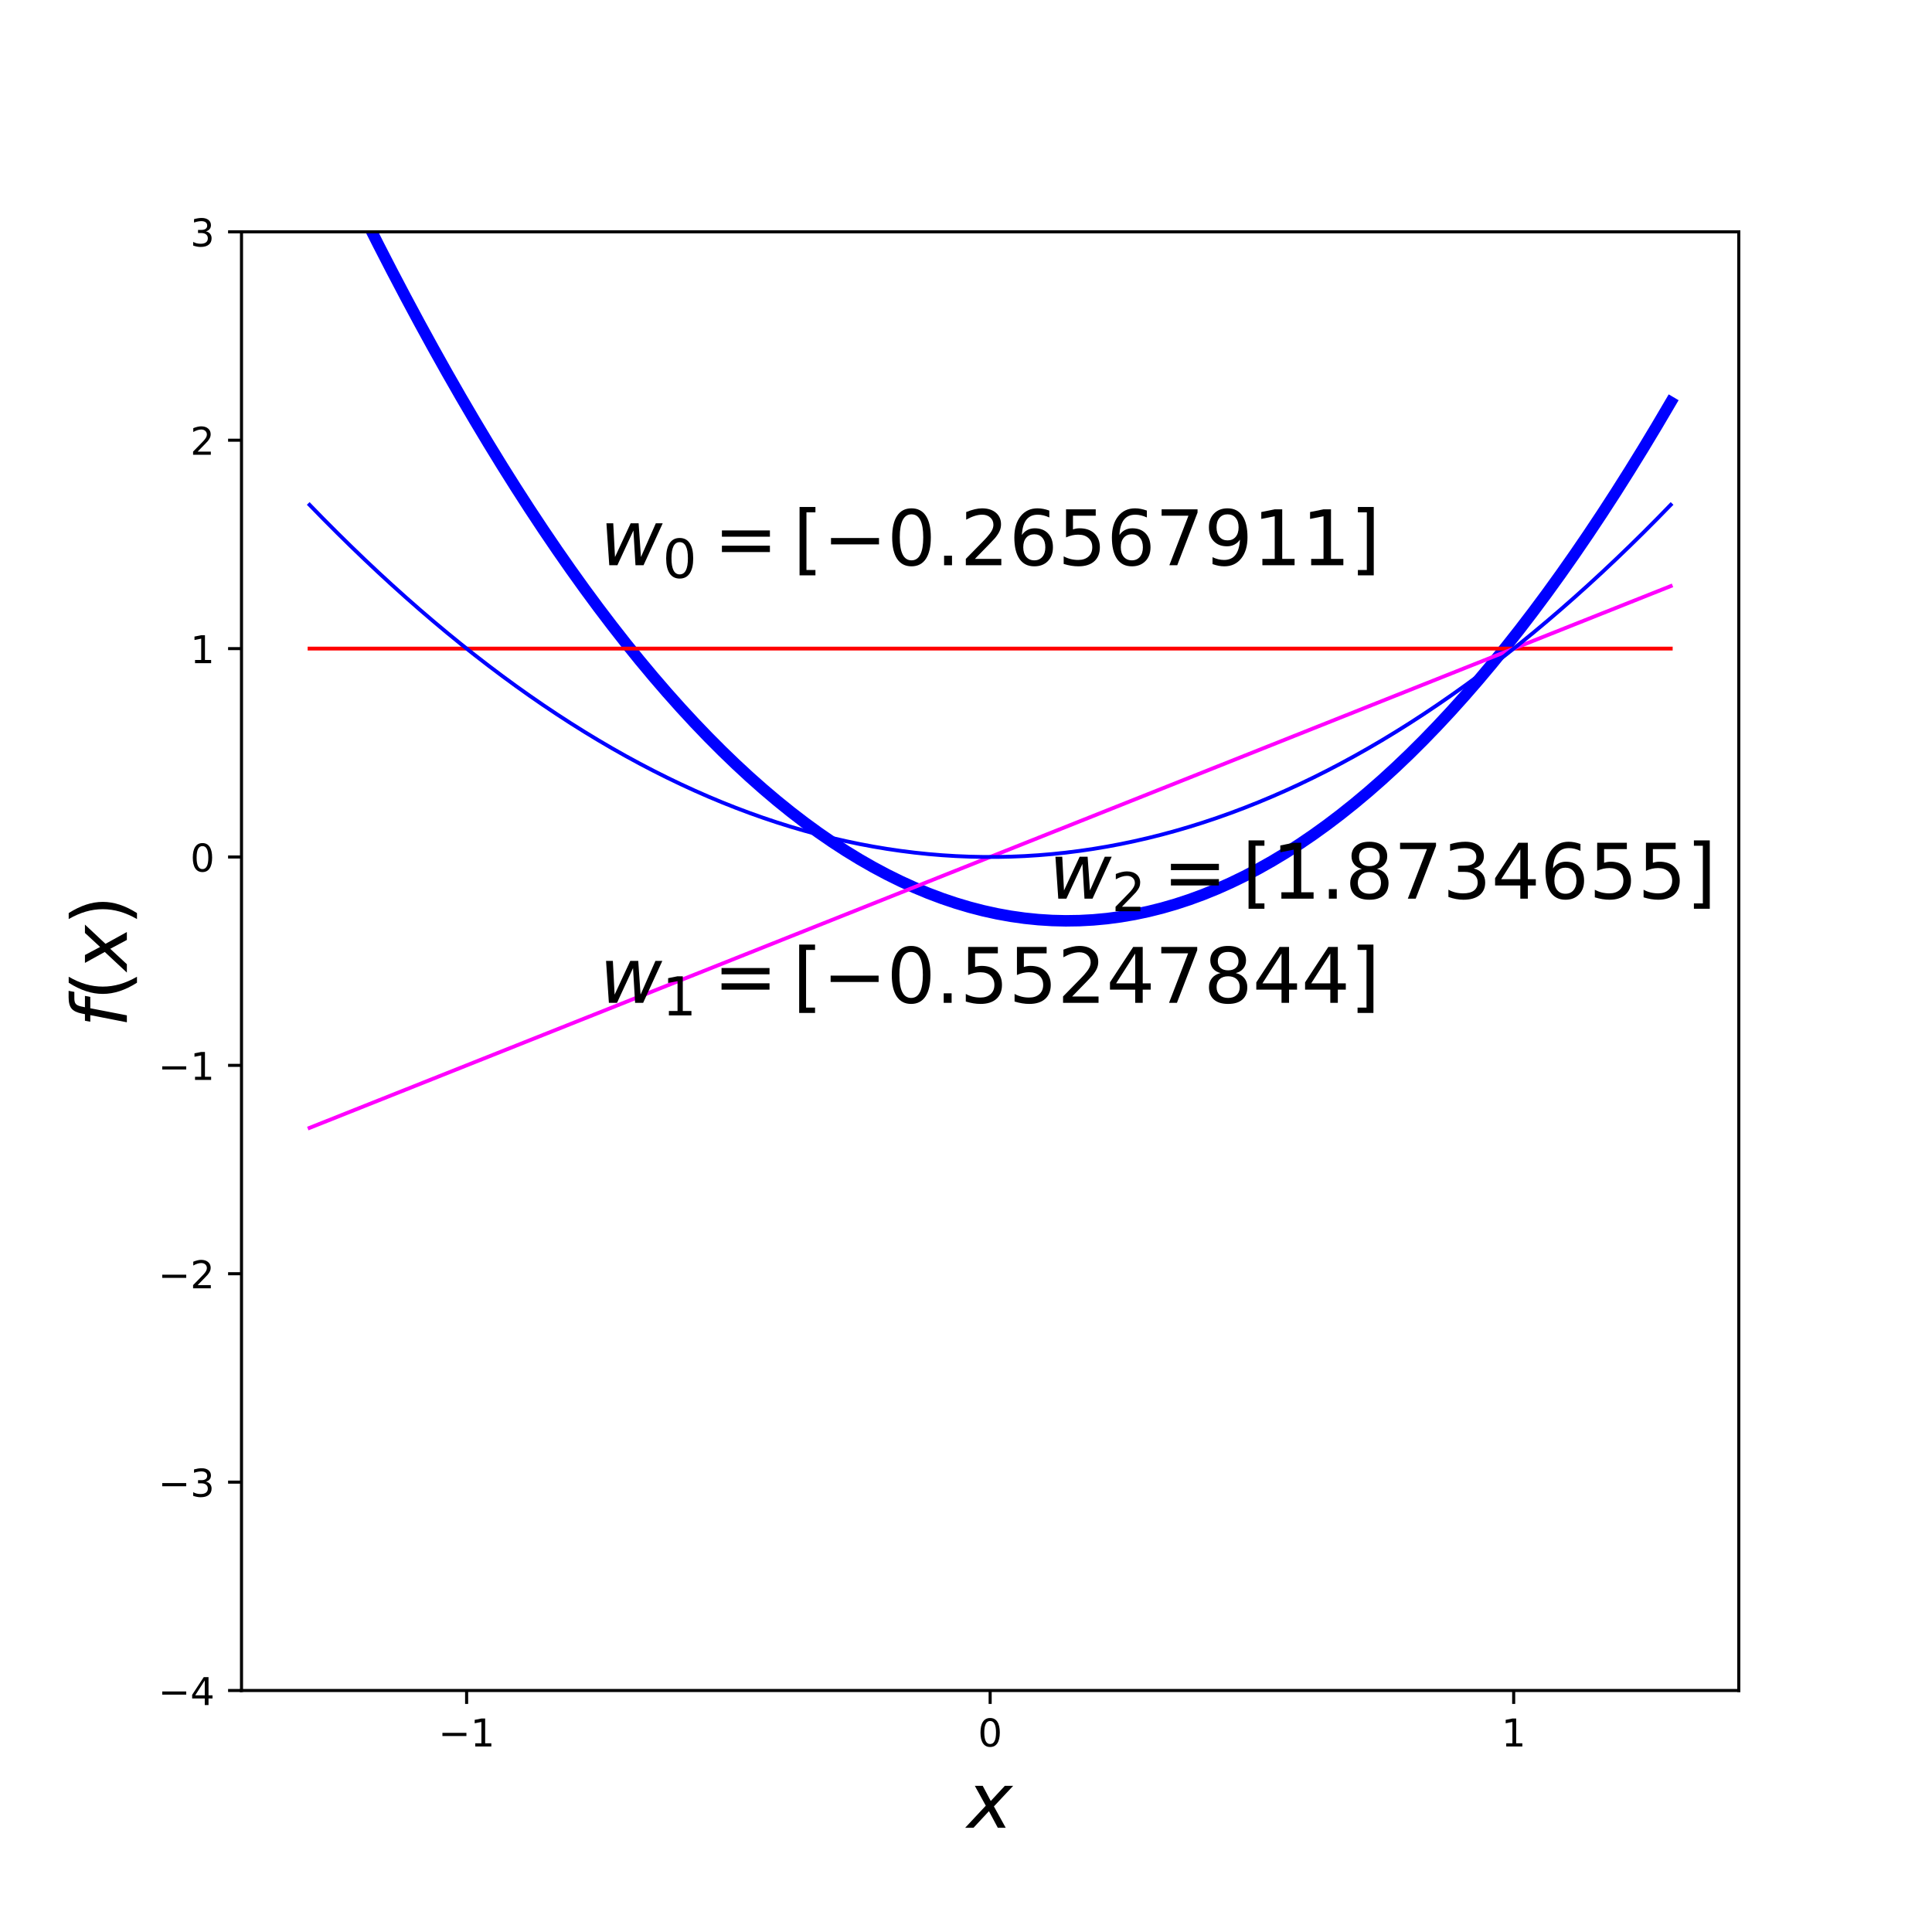
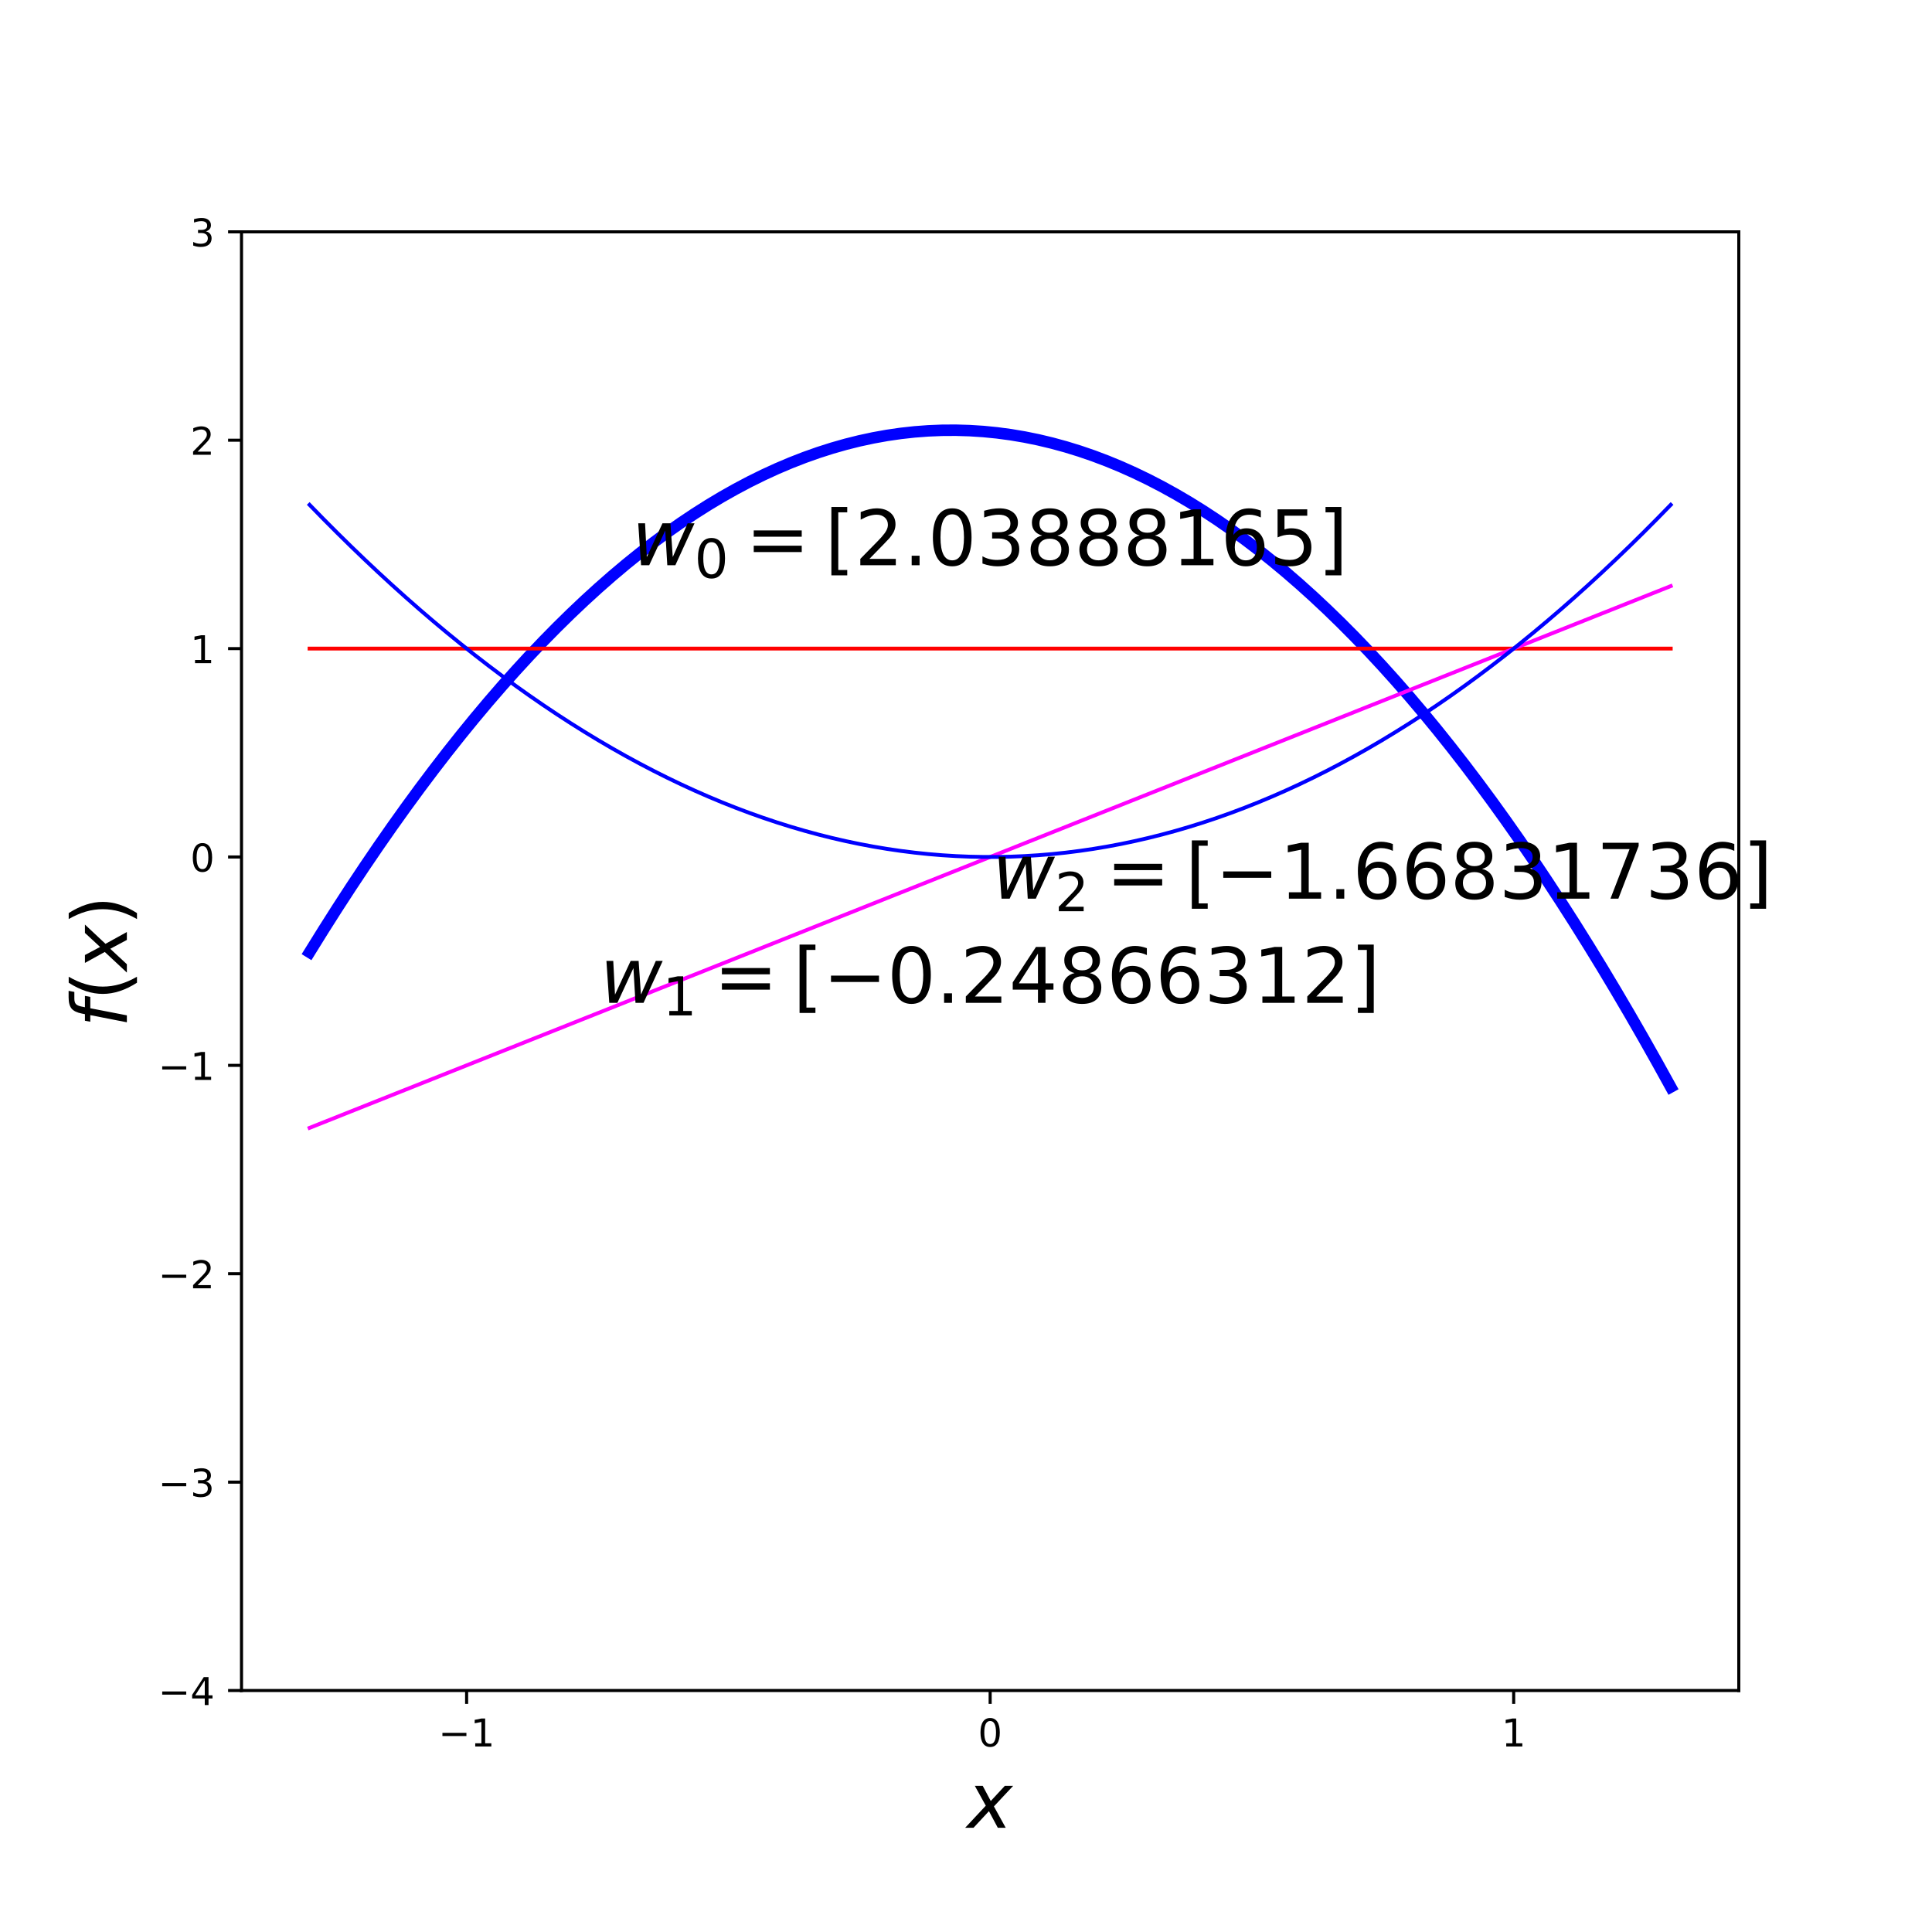
<svg xmlns="http://www.w3.org/2000/svg" xmlns:xlink="http://www.w3.org/1999/xlink" height="504pt" version="1.1" viewBox="0 0 504 504" width="504pt">
  <defs>
    <style type="text/css">
*{stroke-linecap:butt;stroke-linejoin:round;}
  </style>
  </defs>
  <g id="figure_1">
    <g id="patch_1">
      <path d="M 0 504  L 504 504  L 504 0  L 0 0  z " style="fill:none;" />
    </g>
    <g id="axes_1">
      <g id="patch_2">
        <path d="M 63 441  L 453.6 441  L 453.6 60.48  L 63 60.48  z " style="fill:none;" />
      </g>
      <g id="matplotlib.axis_1">
        <g id="xtick_1">
          <g id="line2d_1">
            <defs>
-               <path d="M 0 0  L 0 3.5  " id="mb45767aff7" style="stroke:#000000;stroke-width:0.8;" />
-             </defs>
-             <g>
-               <use style="stroke:#000000;stroke-width:0.8;" x="121.727" xlink:href="#mb45767aff7" y="441" />
+               <path d="M 0 0  L 0 3.5  " id="m9ca0b32a2a" style="stroke:#000000;stroke-width:0.8;" />
+             </defs>
+             <g>
+               <use style="stroke:#000000;stroke-width:0.8;" x="121.727" xlink:href="#m9ca0b32a2a" y="441" />
            </g>
          </g>
          <g id="text_1">
            <defs>
              <path d="M 10.594 35.5  L 73.188 35.5  L 73.188 27.203  L 10.594 27.203  z " id="DejaVuSans-2212" />
              <path d="M 12.406 8.297  L 28.516 8.297  L 28.516 63.922  L 10.984 60.406  L 10.984 69.391  L 28.422 72.906  L 38.281 72.906  L 38.281 8.297  L 54.391 8.297  L 54.391 0  L 12.406 0  z " id="DejaVuSans-31" />
            </defs>
            <g transform="translate(114.3555 455.5984)scale(0.1 -0.1)">
              <use xlink:href="#DejaVuSans-2212" />
              <use x="83.789" xlink:href="#DejaVuSans-31" />
            </g>
          </g>
        </g>
        <g id="xtick_2">
          <g id="line2d_2">
            <g>
-               <use style="stroke:#000000;stroke-width:0.8;" x="258.3" xlink:href="#mb45767aff7" y="441" />
+               <use style="stroke:#000000;stroke-width:0.8;" x="258.3" xlink:href="#m9ca0b32a2a" y="441" />
            </g>
          </g>
          <g id="text_2">
            <defs>
              <path d="M 31.781 66.406  Q 24.172 66.406 20.328 58.906  Q 16.5 51.422 16.5 36.375  Q 16.5 21.391 20.328 13.891  Q 24.172 6.391 31.781 6.391  Q 39.453 6.391 43.281 13.891  Q 47.125 21.391 47.125 36.375  Q 47.125 51.422 43.281 58.906  Q 39.453 66.406 31.781 66.406  z M 31.781 74.219  Q 44.047 74.219 50.516 64.516  Q 56.984 54.828 56.984 36.375  Q 56.984 17.969 50.516 8.266  Q 44.047 -1.422 31.781 -1.422  Q 19.531 -1.422 13.062 8.266  Q 6.594 17.969 6.594 36.375  Q 6.594 54.828 13.062 64.516  Q 19.531 74.219 31.781 74.219  z " id="DejaVuSans-30" />
            </defs>
            <g transform="translate(255.1188 455.5984)scale(0.1 -0.1)">
              <use xlink:href="#DejaVuSans-30" />
            </g>
          </g>
        </g>
        <g id="xtick_3">
          <g id="line2d_3">
            <g>
-               <use style="stroke:#000000;stroke-width:0.8;" x="394.873" xlink:href="#mb45767aff7" y="441" />
+               <use style="stroke:#000000;stroke-width:0.8;" x="394.873" xlink:href="#m9ca0b32a2a" y="441" />
            </g>
          </g>
          <g id="text_3">
            <g transform="translate(391.6922 455.5984)scale(0.1 -0.1)">
              <use xlink:href="#DejaVuSans-31" />
            </g>
          </g>
        </g>
        <g id="text_4">
          <defs>
            <path d="M 60.016 54.688  L 34.906 27.875  L 50.297 0  L 39.984 0  L 28.422 21.688  L 8.297 0  L -2.594 0  L 24.312 28.812  L 10.016 54.688  L 20.312 54.688  L 30.812 34.906  L 49.125 54.688  z " id="DejaVuSans-Oblique-78" />
          </defs>
          <g transform="translate(252.3 476.875)scale(0.2 -0.2)">
            <use transform="translate(0 0.3125)" xlink:href="#DejaVuSans-Oblique-78" />
          </g>
        </g>
      </g>
      <g id="matplotlib.axis_2">
        <g id="ytick_1">
          <g id="line2d_4">
            <defs>
-               <path d="M 0 0  L -3.5 0  " id="m79be31482d" style="stroke:#000000;stroke-width:0.8;" />
-             </defs>
-             <g>
-               <use style="stroke:#000000;stroke-width:0.8;" x="63" xlink:href="#m79be31482d" y="441" />
+               <path d="M 0 0  L -3.5 0  " id="mf79752de7e" style="stroke:#000000;stroke-width:0.8;" />
+             </defs>
+             <g>
+               <use style="stroke:#000000;stroke-width:0.8;" x="63" xlink:href="#mf79752de7e" y="441" />
            </g>
          </g>
          <g id="text_5">
            <defs>
              <path d="M 37.797 64.312  L 12.891 25.391  L 37.797 25.391  z M 35.203 72.906  L 47.609 72.906  L 47.609 25.391  L 58.016 25.391  L 58.016 17.188  L 47.609 17.188  L 47.609 0  L 37.797 0  L 37.797 17.188  L 4.891 17.188  L 4.891 26.703  z " id="DejaVuSans-34" />
            </defs>
            <g transform="translate(41.25781 444.7992)scale(0.1 -0.1)">
              <use xlink:href="#DejaVuSans-2212" />
              <use x="83.789" xlink:href="#DejaVuSans-34" />
            </g>
          </g>
        </g>
        <g id="ytick_2">
          <g id="line2d_5">
            <g>
-               <use style="stroke:#000000;stroke-width:0.8;" x="63" xlink:href="#m79be31482d" y="386.64" />
+               <use style="stroke:#000000;stroke-width:0.8;" x="63" xlink:href="#mf79752de7e" y="386.64" />
            </g>
          </g>
          <g id="text_6">
            <defs>
              <path d="M 40.578 39.312  Q 47.656 37.797 51.625 33  Q 55.609 28.219 55.609 21.188  Q 55.609 10.406 48.188 4.484  Q 40.766 -1.422 27.094 -1.422  Q 22.516 -1.422 17.656 -0.516  Q 12.797 0.391 7.625 2.203  L 7.625 11.719  Q 11.719 9.328 16.594 8.109  Q 21.484 6.891 26.812 6.891  Q 36.078 6.891 40.938 10.547  Q 45.797 14.203 45.797 21.188  Q 45.797 27.641 41.281 31.266  Q 36.766 34.906 28.719 34.906  L 20.219 34.906  L 20.219 43.016  L 29.109 43.016  Q 36.375 43.016 40.234 45.922  Q 44.094 48.828 44.094 54.297  Q 44.094 59.906 40.109 62.906  Q 36.141 65.922 28.719 65.922  Q 24.656 65.922 20.016 65.031  Q 15.375 64.156 9.812 62.312  L 9.812 71.094  Q 15.438 72.656 20.344 73.438  Q 25.25 74.219 29.594 74.219  Q 40.828 74.219 47.359 69.109  Q 53.906 64.016 53.906 55.328  Q 53.906 49.266 50.438 45.094  Q 46.969 40.922 40.578 39.312  z " id="DejaVuSans-33" />
            </defs>
            <g transform="translate(41.25781 390.4392)scale(0.1 -0.1)">
              <use xlink:href="#DejaVuSans-2212" />
              <use x="83.789" xlink:href="#DejaVuSans-33" />
            </g>
          </g>
        </g>
        <g id="ytick_3">
          <g id="line2d_6">
            <g>
-               <use style="stroke:#000000;stroke-width:0.8;" x="63" xlink:href="#m79be31482d" y="332.28" />
+               <use style="stroke:#000000;stroke-width:0.8;" x="63" xlink:href="#mf79752de7e" y="332.28" />
            </g>
          </g>
          <g id="text_7">
            <defs>
              <path d="M 19.188 8.297  L 53.609 8.297  L 53.609 0  L 7.328 0  L 7.328 8.297  Q 12.938 14.109 22.625 23.891  Q 32.328 33.688 34.812 36.531  Q 39.547 41.844 41.422 45.531  Q 43.312 49.219 43.312 52.781  Q 43.312 58.594 39.234 62.25  Q 35.156 65.922 28.609 65.922  Q 23.969 65.922 18.812 64.312  Q 13.672 62.703 7.812 59.422  L 7.812 69.391  Q 13.766 71.781 18.938 73  Q 24.125 74.219 28.422 74.219  Q 39.75 74.219 46.484 68.547  Q 53.219 62.891 53.219 53.422  Q 53.219 48.922 51.531 44.891  Q 49.859 40.875 45.406 35.406  Q 44.188 33.984 37.641 27.219  Q 31.109 20.453 19.188 8.297  z " id="DejaVuSans-32" />
            </defs>
            <g transform="translate(41.25781 336.0792)scale(0.1 -0.1)">
              <use xlink:href="#DejaVuSans-2212" />
              <use x="83.789" xlink:href="#DejaVuSans-32" />
            </g>
          </g>
        </g>
        <g id="ytick_4">
          <g id="line2d_7">
            <g>
-               <use style="stroke:#000000;stroke-width:0.8;" x="63" xlink:href="#m79be31482d" y="277.92" />
+               <use style="stroke:#000000;stroke-width:0.8;" x="63" xlink:href="#mf79752de7e" y="277.92" />
            </g>
          </g>
          <g id="text_8">
            <g transform="translate(41.25781 281.7192)scale(0.1 -0.1)">
              <use xlink:href="#DejaVuSans-2212" />
              <use x="83.789" xlink:href="#DejaVuSans-31" />
            </g>
          </g>
        </g>
        <g id="ytick_5">
          <g id="line2d_8">
            <g>
-               <use style="stroke:#000000;stroke-width:0.8;" x="63" xlink:href="#m79be31482d" y="223.56" />
+               <use style="stroke:#000000;stroke-width:0.8;" x="63" xlink:href="#mf79752de7e" y="223.56" />
            </g>
          </g>
          <g id="text_9">
            <g transform="translate(49.6375 227.3592)scale(0.1 -0.1)">
              <use xlink:href="#DejaVuSans-30" />
            </g>
          </g>
        </g>
        <g id="ytick_6">
          <g id="line2d_9">
            <g>
-               <use style="stroke:#000000;stroke-width:0.8;" x="63" xlink:href="#m79be31482d" y="169.2" />
+               <use style="stroke:#000000;stroke-width:0.8;" x="63" xlink:href="#mf79752de7e" y="169.2" />
            </g>
          </g>
          <g id="text_10">
            <g transform="translate(49.6375 172.9992)scale(0.1 -0.1)">
              <use xlink:href="#DejaVuSans-31" />
            </g>
          </g>
        </g>
        <g id="ytick_7">
          <g id="line2d_10">
            <g>
-               <use style="stroke:#000000;stroke-width:0.8;" x="63" xlink:href="#m79be31482d" y="114.84" />
+               <use style="stroke:#000000;stroke-width:0.8;" x="63" xlink:href="#mf79752de7e" y="114.84" />
            </g>
          </g>
          <g id="text_11">
            <g transform="translate(49.6375 118.6392)scale(0.1 -0.1)">
              <use xlink:href="#DejaVuSans-32" />
            </g>
          </g>
        </g>
        <g id="ytick_8">
          <g id="line2d_11">
            <g>
-               <use style="stroke:#000000;stroke-width:0.8;" x="63" xlink:href="#m79be31482d" y="60.48" />
+               <use style="stroke:#000000;stroke-width:0.8;" x="63" xlink:href="#mf79752de7e" y="60.48" />
            </g>
          </g>
          <g id="text_12">
            <g transform="translate(49.6375 64.27922)scale(0.1 -0.1)">
              <use xlink:href="#DejaVuSans-33" />
            </g>
          </g>
        </g>
        <g id="text_13">
          <defs>
            <path d="M 47.797 75.984  L 46.391 68.5  L 37.797 68.5  Q 32.906 68.5 30.688 66.578  Q 28.469 64.656 27.391 59.516  L 26.422 54.688  L 41.219 54.688  L 39.891 47.703  L 25.094 47.703  L 15.828 0  L 6.781 0  L 16.109 47.703  L 7.516 47.703  L 8.797 54.688  L 17.391 54.688  L 18.109 58.5  Q 19.969 68.172 24.625 72.078  Q 29.297 75.984 39.312 75.984  z " id="DejaVuSans-Oblique-66" />
            <path d="M 31 75.875  Q 24.469 64.656 21.281 53.656  Q 18.109 42.672 18.109 31.391  Q 18.109 20.125 21.312 9.062  Q 24.516 -2 31 -13.188  L 23.188 -13.188  Q 15.875 -1.703 12.234 9.375  Q 8.594 20.453 8.594 31.391  Q 8.594 42.281 12.203 53.312  Q 15.828 64.359 23.188 75.875  z " id="DejaVuSans-28" />
            <path d="M 8.016 75.875  L 15.828 75.875  Q 23.141 64.359 26.781 53.312  Q 30.422 42.281 30.422 31.391  Q 30.422 20.453 26.781 9.375  Q 23.141 -1.703 15.828 -13.188  L 8.016 -13.188  Q 14.5 -2 17.703 9.062  Q 20.906 20.125 20.906 31.391  Q 20.906 42.672 17.703 53.656  Q 14.5 64.656 8.016 75.875  z " id="DejaVuSans-29" />
          </defs>
          <g transform="translate(33.09844 268.04)rotate(-90)scale(0.2 -0.2)">
            <use transform="translate(0 0.015625)" xlink:href="#DejaVuSans-Oblique-66" />
            <use transform="translate(35.20508 0.015625)" xlink:href="#DejaVuSans-28" />
            <use transform="translate(74.21875 0.015625)" xlink:href="#DejaVuSans-Oblique-78" />
            <use transform="translate(133.3984 0.015625)" xlink:href="#DejaVuSans-29" />
          </g>
        </g>
      </g>
      <g id="line2d_12">
-         <path clip-path="url(#p091475abfa)" d="M 80.755 26.847  L 84.341 34.52  L 87.928 42.052  L 91.515 49.444  L 95.102 56.695  L 98.688 63.805  L 102.275 70.775  L 105.862 77.605  L 109.449 84.294  L 113.036 90.843  L 116.622 97.251  L 120.209 103.519  L 123.796 109.646  L 127.383 115.632  L 130.969 121.479  L 134.556 127.184  L 138.143 132.75  L 141.73 138.174  L 145.317 143.459  L 148.903 148.602  L 152.49 153.606  L 156.077 158.469  L 159.664 163.191  L 163.25 167.773  L 166.837 172.214  L 170.424 176.515  L 174.011 180.675  L 177.598 184.695  L 181.184 188.575  L 184.771 192.314  L 188.358 195.912  L 191.945 199.37  L 195.531 202.688  L 199.118 205.865  L 202.705 208.901  L 206.292 211.797  L 209.879 214.553  L 213.465 217.168  L 217.052 219.642  L 220.639 221.976  L 224.226 224.17  L 227.812 226.223  L 231.399 228.136  L 234.986 229.908  L 238.573 231.539  L 242.16 233.031  L 245.746 234.381  L 249.333 235.591  L 252.92 236.661  L 256.507 237.59  L 260.093 238.379  L 263.68 239.027  L 267.267 239.535  L 270.854 239.902  L 274.44 240.129  L 278.027 240.216  L 281.614 240.161  L 285.201 239.967  L 288.788 239.632  L 292.374 239.156  L 295.961 238.54  L 299.548 237.783  L 303.135 236.886  L 306.721 235.849  L 310.308 234.67  L 313.895 233.352  L 317.482 231.893  L 321.069 230.293  L 324.655 228.553  L 328.242 226.673  L 331.829 224.652  L 335.416 222.49  L 339.002 220.189  L 342.589 217.746  L 346.176 215.163  L 349.763 212.44  L 353.35 209.576  L 356.936 206.572  L 360.523 203.427  L 364.11 200.141  L 367.697 196.716  L 371.283 193.149  L 374.87 189.442  L 378.457 185.595  L 382.044 181.607  L 385.631 177.479  L 389.217 173.21  L 392.804 168.801  L 396.391 164.251  L 399.978 159.561  L 403.564 154.731  L 407.151 149.759  L 410.738 144.648  L 414.325 139.396  L 417.912 134.003  L 421.498 128.47  L 425.085 122.796  L 428.672 116.982  L 432.259 111.028  L 435.845 104.933  " style="fill:none;stroke:#0000ff;stroke-linecap:square;stroke-width:3;" />
+         <path clip-path="url(#p54ebf126b9)" d="M 80.755 248.42  L 84.341 242.645  L 87.928 236.995  L 91.515 231.47  L 95.102 226.07  L 98.688 220.796  L 102.275 215.646  L 105.862 210.622  L 109.449 205.722  L 113.036 200.948  L 116.622 196.299  L 120.209 191.775  L 123.796 187.376  L 127.383 183.102  L 130.969 178.954  L 134.556 174.93  L 138.143 171.032  L 141.73 167.258  L 145.317 163.61  L 148.903 160.087  L 152.49 156.689  L 156.077 153.416  L 159.664 150.268  L 163.25 147.245  L 166.837 144.348  L 170.424 141.575  L 174.011 138.928  L 177.598 136.405  L 181.184 134.008  L 184.771 131.736  L 188.358 129.589  L 191.945 127.567  L 195.531 125.67  L 199.118 123.898  L 202.705 122.252  L 206.292 120.73  L 209.879 119.334  L 213.465 118.062  L 217.052 116.916  L 220.639 115.895  L 224.226 114.999  L 227.812 114.228  L 231.399 113.582  L 234.986 113.062  L 238.573 112.666  L 242.16 112.396  L 245.746 112.25  L 249.333 112.23  L 252.92 112.335  L 256.507 112.565  L 260.093 112.92  L 263.68 113.4  L 267.267 114.005  L 270.854 114.735  L 274.44 115.591  L 278.027 116.571  L 281.614 117.677  L 285.201 118.907  L 288.788 120.263  L 292.374 121.744  L 295.961 123.35  L 299.548 125.081  L 303.135 126.937  L 306.721 128.919  L 310.308 131.025  L 313.895 133.257  L 317.482 135.613  L 321.069 138.095  L 324.655 140.702  L 328.242 143.434  L 331.829 146.291  L 335.416 149.273  L 339.002 152.38  L 342.589 155.613  L 346.176 158.97  L 349.763 162.453  L 353.35 166.06  L 356.936 169.793  L 360.523 173.651  L 364.11 177.634  L 367.697 181.742  L 371.283 185.975  L 374.87 190.333  L 378.457 194.817  L 382.044 199.425  L 385.631 204.159  L 389.217 209.018  L 392.804 214.001  L 396.391 219.11  L 399.978 224.344  L 403.564 229.703  L 407.151 235.187  L 410.738 240.797  L 414.325 246.531  L 417.912 252.391  L 421.498 258.375  L 425.085 264.485  L 428.672 270.72  L 432.259 277.08  L 435.845 283.565  " style="fill:none;stroke:#0000ff;stroke-linecap:square;stroke-width:3;" />
      </g>
      <g id="line2d_13">
-         <path clip-path="url(#p091475abfa)" d="M 80.755 169.2  L 84.341 169.2  L 87.928 169.2  L 91.515 169.2  L 95.102 169.2  L 98.688 169.2  L 102.275 169.2  L 105.862 169.2  L 109.449 169.2  L 113.036 169.2  L 116.622 169.2  L 120.209 169.2  L 123.796 169.2  L 127.383 169.2  L 130.969 169.2  L 134.556 169.2  L 138.143 169.2  L 141.73 169.2  L 145.317 169.2  L 148.903 169.2  L 152.49 169.2  L 156.077 169.2  L 159.664 169.2  L 163.25 169.2  L 166.837 169.2  L 170.424 169.2  L 174.011 169.2  L 177.598 169.2  L 181.184 169.2  L 184.771 169.2  L 188.358 169.2  L 191.945 169.2  L 195.531 169.2  L 199.118 169.2  L 202.705 169.2  L 206.292 169.2  L 209.879 169.2  L 213.465 169.2  L 217.052 169.2  L 220.639 169.2  L 224.226 169.2  L 227.812 169.2  L 231.399 169.2  L 234.986 169.2  L 238.573 169.2  L 242.16 169.2  L 245.746 169.2  L 249.333 169.2  L 252.92 169.2  L 256.507 169.2  L 260.093 169.2  L 263.68 169.2  L 267.267 169.2  L 270.854 169.2  L 274.44 169.2  L 278.027 169.2  L 281.614 169.2  L 285.201 169.2  L 288.788 169.2  L 292.374 169.2  L 295.961 169.2  L 299.548 169.2  L 303.135 169.2  L 306.721 169.2  L 310.308 169.2  L 313.895 169.2  L 317.482 169.2  L 321.069 169.2  L 324.655 169.2  L 328.242 169.2  L 331.829 169.2  L 335.416 169.2  L 339.002 169.2  L 342.589 169.2  L 346.176 169.2  L 349.763 169.2  L 353.35 169.2  L 356.936 169.2  L 360.523 169.2  L 364.11 169.2  L 367.697 169.2  L 371.283 169.2  L 374.87 169.2  L 378.457 169.2  L 382.044 169.2  L 385.631 169.2  L 389.217 169.2  L 392.804 169.2  L 396.391 169.2  L 399.978 169.2  L 403.564 169.2  L 407.151 169.2  L 410.738 169.2  L 414.325 169.2  L 417.912 169.2  L 421.498 169.2  L 425.085 169.2  L 428.672 169.2  L 432.259 169.2  L 435.845 169.2  " style="fill:none;stroke:#ff0000;stroke-linecap:square;" />
+         <path clip-path="url(#p54ebf126b9)" d="M 80.755 169.2  L 84.341 169.2  L 87.928 169.2  L 91.515 169.2  L 95.102 169.2  L 98.688 169.2  L 102.275 169.2  L 105.862 169.2  L 109.449 169.2  L 113.036 169.2  L 116.622 169.2  L 120.209 169.2  L 123.796 169.2  L 127.383 169.2  L 130.969 169.2  L 134.556 169.2  L 138.143 169.2  L 141.73 169.2  L 145.317 169.2  L 148.903 169.2  L 152.49 169.2  L 156.077 169.2  L 159.664 169.2  L 163.25 169.2  L 166.837 169.2  L 170.424 169.2  L 174.011 169.2  L 177.598 169.2  L 181.184 169.2  L 184.771 169.2  L 188.358 169.2  L 191.945 169.2  L 195.531 169.2  L 199.118 169.2  L 202.705 169.2  L 206.292 169.2  L 209.879 169.2  L 213.465 169.2  L 217.052 169.2  L 220.639 169.2  L 224.226 169.2  L 227.812 169.2  L 231.399 169.2  L 234.986 169.2  L 238.573 169.2  L 242.16 169.2  L 245.746 169.2  L 249.333 169.2  L 252.92 169.2  L 256.507 169.2  L 260.093 169.2  L 263.68 169.2  L 267.267 169.2  L 270.854 169.2  L 274.44 169.2  L 278.027 169.2  L 281.614 169.2  L 285.201 169.2  L 288.788 169.2  L 292.374 169.2  L 295.961 169.2  L 299.548 169.2  L 303.135 169.2  L 306.721 169.2  L 310.308 169.2  L 313.895 169.2  L 317.482 169.2  L 321.069 169.2  L 324.655 169.2  L 328.242 169.2  L 331.829 169.2  L 335.416 169.2  L 339.002 169.2  L 342.589 169.2  L 346.176 169.2  L 349.763 169.2  L 353.35 169.2  L 356.936 169.2  L 360.523 169.2  L 364.11 169.2  L 367.697 169.2  L 371.283 169.2  L 374.87 169.2  L 378.457 169.2  L 382.044 169.2  L 385.631 169.2  L 389.217 169.2  L 392.804 169.2  L 396.391 169.2  L 399.978 169.2  L 403.564 169.2  L 407.151 169.2  L 410.738 169.2  L 414.325 169.2  L 417.912 169.2  L 421.498 169.2  L 425.085 169.2  L 428.672 169.2  L 432.259 169.2  L 435.845 169.2  " style="fill:none;stroke:#ff0000;stroke-linecap:square;" />
      </g>
      <g id="line2d_14">
-         <path clip-path="url(#p091475abfa)" d="M 80.755 294.228  L 84.341 292.8  L 87.928 291.373  L 91.515 289.945  L 95.102 288.517  L 98.688 287.09  L 102.275 285.662  L 105.862 284.235  L 109.449 282.807  L 113.036 281.379  L 116.622 279.952  L 120.209 278.524  L 123.796 277.096  L 127.383 275.669  L 130.969 274.241  L 134.556 272.813  L 138.143 271.386  L 141.73 269.958  L 145.317 268.531  L 148.903 267.103  L 152.49 265.675  L 156.077 264.248  L 159.664 262.82  L 163.25 261.392  L 166.837 259.965  L 170.424 258.537  L 174.011 257.109  L 177.598 255.682  L 181.184 254.254  L 184.771 252.827  L 188.358 251.399  L 191.945 249.971  L 195.531 248.544  L 199.118 247.116  L 202.705 245.688  L 206.292 244.261  L 209.879 242.833  L 213.465 241.405  L 217.052 239.978  L 220.639 238.55  L 224.226 237.123  L 227.812 235.695  L 231.399 234.267  L 234.986 232.84  L 238.573 231.412  L 242.16 229.984  L 245.746 228.557  L 249.333 227.129  L 252.92 225.701  L 256.507 224.274  L 260.093 222.846  L 263.68 221.419  L 267.267 219.991  L 270.854 218.563  L 274.44 217.136  L 278.027 215.708  L 281.614 214.28  L 285.201 212.853  L 288.788 211.425  L 292.374 209.997  L 295.961 208.57  L 299.548 207.142  L 303.135 205.715  L 306.721 204.287  L 310.308 202.859  L 313.895 201.432  L 317.482 200.004  L 321.069 198.576  L 324.655 197.149  L 328.242 195.721  L 331.829 194.293  L 335.416 192.866  L 339.002 191.438  L 342.589 190.011  L 346.176 188.583  L 349.763 187.155  L 353.35 185.728  L 356.936 184.3  L 360.523 182.872  L 364.11 181.445  L 367.697 180.017  L 371.283 178.589  L 374.87 177.162  L 378.457 175.734  L 382.044 174.307  L 385.631 172.879  L 389.217 171.451  L 392.804 170.024  L 396.391 168.596  L 399.978 167.168  L 403.564 165.741  L 407.151 164.313  L 410.738 162.885  L 414.325 161.458  L 417.912 160.03  L 421.498 158.603  L 425.085 157.175  L 428.672 155.747  L 432.259 154.32  L 435.845 152.892  " style="fill:none;stroke:#ff00ff;stroke-linecap:square;" />
+         <path clip-path="url(#p54ebf126b9)" d="M 80.755 294.228  L 84.341 292.8  L 87.928 291.373  L 91.515 289.945  L 95.102 288.517  L 98.688 287.09  L 102.275 285.662  L 105.862 284.235  L 109.449 282.807  L 113.036 281.379  L 116.622 279.952  L 120.209 278.524  L 123.796 277.096  L 127.383 275.669  L 130.969 274.241  L 134.556 272.813  L 138.143 271.386  L 141.73 269.958  L 145.317 268.531  L 148.903 267.103  L 152.49 265.675  L 156.077 264.248  L 159.664 262.82  L 163.25 261.392  L 166.837 259.965  L 170.424 258.537  L 174.011 257.109  L 177.598 255.682  L 181.184 254.254  L 184.771 252.827  L 188.358 251.399  L 191.945 249.971  L 195.531 248.544  L 199.118 247.116  L 202.705 245.688  L 206.292 244.261  L 209.879 242.833  L 213.465 241.405  L 217.052 239.978  L 220.639 238.55  L 224.226 237.123  L 227.812 235.695  L 231.399 234.267  L 234.986 232.84  L 238.573 231.412  L 242.16 229.984  L 245.746 228.557  L 249.333 227.129  L 252.92 225.701  L 256.507 224.274  L 260.093 222.846  L 263.68 221.419  L 267.267 219.991  L 270.854 218.563  L 274.44 217.136  L 278.027 215.708  L 281.614 214.28  L 285.201 212.853  L 288.788 211.425  L 292.374 209.997  L 295.961 208.57  L 299.548 207.142  L 303.135 205.715  L 306.721 204.287  L 310.308 202.859  L 313.895 201.432  L 317.482 200.004  L 321.069 198.576  L 324.655 197.149  L 328.242 195.721  L 331.829 194.293  L 335.416 192.866  L 339.002 191.438  L 342.589 190.011  L 346.176 188.583  L 349.763 187.155  L 353.35 185.728  L 356.936 184.3  L 360.523 182.872  L 364.11 181.445  L 367.697 180.017  L 371.283 178.589  L 374.87 177.162  L 378.457 175.734  L 382.044 174.307  L 385.631 172.879  L 389.217 171.451  L 392.804 170.024  L 396.391 168.596  L 399.978 167.168  L 403.564 165.741  L 407.151 164.313  L 410.738 162.885  L 414.325 161.458  L 417.912 160.03  L 421.498 158.603  L 425.085 157.175  L 428.672 155.747  L 432.259 154.32  L 435.845 152.892  " style="fill:none;stroke:#ff00ff;stroke-linecap:square;" />
      </g>
      <g id="line2d_15">
-         <path clip-path="url(#p091475abfa)" d="M 80.755 131.692  L 84.341 135.366  L 87.928 138.965  L 91.515 142.49  L 95.102 145.939  L 98.688 149.314  L 102.275 152.613  L 105.862 155.837  L 109.449 158.987  L 113.036 162.061  L 116.622 165.061  L 120.209 167.985  L 123.796 170.835  L 127.383 173.609  L 130.969 176.309  L 134.556 178.933  L 138.143 181.483  L 141.73 183.958  L 145.317 186.357  L 148.903 188.682  L 152.49 190.931  L 156.077 193.106  L 159.664 195.206  L 163.25 197.23  L 166.837 199.18  L 170.424 201.055  L 174.011 202.854  L 177.598 204.579  L 181.184 206.229  L 184.771 207.803  L 188.358 209.303  L 191.945 210.728  L 195.531 212.078  L 199.118 213.352  L 202.705 214.552  L 206.292 215.677  L 209.879 216.727  L 213.465 217.702  L 217.052 218.601  L 220.639 219.426  L 224.226 220.176  L 227.812 220.851  L 231.399 221.451  L 234.986 221.976  L 238.573 222.426  L 242.16 222.801  L 245.746 223.101  L 249.333 223.326  L 252.92 223.476  L 256.507 223.551  L 260.093 223.551  L 263.68 223.476  L 267.267 223.326  L 270.854 223.101  L 274.44 222.801  L 278.027 222.426  L 281.614 221.976  L 285.201 221.451  L 288.788 220.851  L 292.374 220.176  L 295.961 219.426  L 299.548 218.601  L 303.135 217.702  L 306.721 216.727  L 310.308 215.677  L 313.895 214.552  L 317.482 213.352  L 321.069 212.078  L 324.655 210.728  L 328.242 209.303  L 331.829 207.803  L 335.416 206.229  L 339.002 204.579  L 342.589 202.854  L 346.176 201.055  L 349.763 199.18  L 353.35 197.23  L 356.936 195.206  L 360.523 193.106  L 364.11 190.931  L 367.697 188.682  L 371.283 186.357  L 374.87 183.958  L 378.457 181.483  L 382.044 178.933  L 385.631 176.309  L 389.217 173.609  L 392.804 170.835  L 396.391 167.985  L 399.978 165.061  L 403.564 162.061  L 407.151 158.987  L 410.738 155.837  L 414.325 152.613  L 417.912 149.314  L 421.498 145.939  L 425.085 142.49  L 428.672 138.965  L 432.259 135.366  L 435.845 131.692  " style="fill:none;stroke:#0000ff;stroke-linecap:square;" />
+         <path clip-path="url(#p54ebf126b9)" d="M 80.755 131.692  L 84.341 135.366  L 87.928 138.965  L 91.515 142.49  L 95.102 145.939  L 98.688 149.314  L 102.275 152.613  L 105.862 155.837  L 109.449 158.987  L 113.036 162.061  L 116.622 165.061  L 120.209 167.985  L 123.796 170.835  L 127.383 173.609  L 130.969 176.309  L 134.556 178.933  L 138.143 181.483  L 141.73 183.958  L 145.317 186.357  L 148.903 188.682  L 152.49 190.931  L 156.077 193.106  L 159.664 195.206  L 163.25 197.23  L 166.837 199.18  L 170.424 201.055  L 174.011 202.854  L 177.598 204.579  L 181.184 206.229  L 184.771 207.803  L 188.358 209.303  L 191.945 210.728  L 195.531 212.078  L 199.118 213.352  L 202.705 214.552  L 206.292 215.677  L 209.879 216.727  L 213.465 217.702  L 217.052 218.601  L 220.639 219.426  L 224.226 220.176  L 227.812 220.851  L 231.399 221.451  L 234.986 221.976  L 238.573 222.426  L 242.16 222.801  L 245.746 223.101  L 249.333 223.326  L 252.92 223.476  L 256.507 223.551  L 260.093 223.551  L 263.68 223.476  L 267.267 223.326  L 270.854 223.101  L 274.44 222.801  L 278.027 222.426  L 281.614 221.976  L 285.201 221.451  L 288.788 220.851  L 292.374 220.176  L 295.961 219.426  L 299.548 218.601  L 303.135 217.702  L 306.721 216.727  L 310.308 215.677  L 313.895 214.552  L 317.482 213.352  L 321.069 212.078  L 324.655 210.728  L 328.242 209.303  L 331.829 207.803  L 335.416 206.229  L 339.002 204.579  L 342.589 202.854  L 346.176 201.055  L 349.763 199.18  L 353.35 197.23  L 356.936 195.206  L 360.523 193.106  L 364.11 190.931  L 367.697 188.682  L 371.283 186.357  L 374.87 183.958  L 378.457 181.483  L 382.044 178.933  L 385.631 176.309  L 389.217 173.609  L 392.804 170.835  L 396.391 167.985  L 399.978 165.061  L 403.564 162.061  L 407.151 158.987  L 410.738 155.837  L 414.325 152.613  L 417.912 149.314  L 421.498 145.939  L 425.085 142.49  L 428.672 138.965  L 432.259 135.366  L 435.845 131.692  " style="fill:none;stroke:#0000ff;stroke-linecap:square;" />
      </g>
      <g id="patch_3">
        <path d="M 63 441  L 63 60.48  " style="fill:none;stroke:#000000;stroke-linecap:square;stroke-linejoin:miter;stroke-width:0.8;" />
      </g>
      <g id="patch_4">
        <path d="M 453.6 441  L 453.6 60.48  " style="fill:none;stroke:#000000;stroke-linecap:square;stroke-linejoin:miter;stroke-width:0.8;" />
      </g>
      <g id="patch_5">
        <path d="M 63 441  L 453.6 441  " style="fill:none;stroke:#000000;stroke-linecap:square;stroke-linejoin:miter;stroke-width:0.8;" />
      </g>
      <g id="patch_6">
        <path d="M 63 60.48  L 453.6 60.48  " style="fill:none;stroke:#000000;stroke-linecap:square;stroke-linejoin:miter;stroke-width:0.8;" />
      </g>
      <g id="text_14">
        <defs>
          <path d="M 8.5 54.688  L 17.391 54.688  L 19.672 10.688  L 40.094 54.688  L 50.484 54.688  L 53.516 10.688  L 72.906 54.688  L 81.891 54.688  L 56.891 0  L 46.391 0  L 43.703 45.312  L 22.797 0  L 12.203 0  z " id="DejaVuSans-Oblique-77" />
          <path d="M 10.594 45.406  L 73.188 45.406  L 73.188 37.203  L 10.594 37.203  z M 10.594 25.484  L 73.188 25.484  L 73.188 17.188  L 10.594 17.188  z " id="DejaVuSans-3d" />
          <path d="M 8.594 75.984  L 29.297 75.984  L 29.297 69  L 17.578 69  L 17.578 -6.203  L 29.297 -6.203  L 29.297 -13.188  L 8.594 -13.188  z " id="DejaVuSans-5b" />
          <path d="M 10.688 12.406  L 21 12.406  L 21 0  L 10.688 0  z " id="DejaVuSans-2e" />
+           <path d="M 31.781 34.625  Q 24.75 34.625 20.719 30.859  Q 16.703 27.094 16.703 20.516  Q 16.703 13.922 20.719 10.156  Q 24.75 6.391 31.781 6.391  Q 38.812 6.391 42.859 10.172  Q 46.922 13.969 46.922 20.516  Q 46.922 27.094 42.891 30.859  Q 38.875 34.625 31.781 34.625  z M 21.922 38.812  Q 15.578 40.375 12.031 44.719  Q 8.5 49.078 8.5 55.328  Q 8.5 64.062 14.719 69.141  Q 20.953 74.219 31.781 74.219  Q 42.672 74.219 48.875 69.141  Q 55.078 64.062 55.078 55.328  Q 55.078 49.078 51.531 44.719  Q 48 40.375 41.703 38.812  Q 48.828 37.156 52.797 32.312  Q 56.781 27.484 56.781 20.516  Q 56.781 9.906 50.312 4.234  Q 43.844 -1.422 31.781 -1.422  Q 19.734 -1.422 13.25 4.234  Q 6.781 9.906 6.781 20.516  Q 6.781 27.484 10.781 32.312  Q 14.797 37.156 21.922 38.812  z M 18.312 54.391  Q 18.312 48.734 21.844 45.562  Q 25.391 42.391 31.781 42.391  Q 38.141 42.391 41.719 45.562  Q 45.312 48.734 45.312 54.391  Q 45.312 60.062 41.719 63.234  Q 38.141 66.406 31.781 66.406  Q 25.391 66.406 21.844 63.234  Q 18.312 60.062 18.312 54.391  z " id="DejaVuSans-38" />
          <path d="M 33.016 40.375  Q 26.375 40.375 22.484 35.828  Q 18.609 31.297 18.609 23.391  Q 18.609 15.531 22.484 10.953  Q 26.375 6.391 33.016 6.391  Q 39.656 6.391 43.531 10.953  Q 47.406 15.531 47.406 23.391  Q 47.406 31.297 43.531 35.828  Q 39.656 40.375 33.016 40.375  z M 52.594 71.297  L 52.594 62.312  Q 48.875 64.062 45.094 64.984  Q 41.312 65.922 37.594 65.922  Q 27.828 65.922 22.672 59.328  Q 17.531 52.734 16.797 39.406  Q 19.672 43.656 24.016 45.922  Q 28.375 48.188 33.594 48.188  Q 44.578 48.188 50.953 41.516  Q 57.328 34.859 57.328 23.391  Q 57.328 12.156 50.688 5.359  Q 44.047 -1.422 33.016 -1.422  Q 20.359 -1.422 13.672 8.266  Q 6.984 17.969 6.984 36.375  Q 6.984 53.656 15.188 63.938  Q 23.391 74.219 37.203 74.219  Q 40.922 74.219 44.703 73.484  Q 48.484 72.75 52.594 71.297  z " id="DejaVuSans-36" />
          <path d="M 10.797 72.906  L 49.516 72.906  L 49.516 64.594  L 19.828 64.594  L 19.828 46.734  Q 21.969 47.469 24.109 47.828  Q 26.266 48.188 28.422 48.188  Q 40.625 48.188 47.75 41.5  Q 54.891 34.812 54.891 23.391  Q 54.891 11.625 47.562 5.094  Q 40.234 -1.422 26.906 -1.422  Q 22.312 -1.422 17.547 -0.641  Q 12.797 0.141 7.719 1.703  L 7.719 11.625  Q 12.109 9.234 16.797 8.062  Q 21.484 6.891 26.703 6.891  Q 35.156 6.891 40.078 11.328  Q 45.016 15.766 45.016 23.391  Q 45.016 31 40.078 35.438  Q 35.156 39.891 26.703 39.891  Q 22.75 39.891 18.812 39.016  Q 14.891 38.141 10.797 36.281  z " id="DejaVuSans-35" />
-           <path d="M 8.203 72.906  L 55.078 72.906  L 55.078 68.703  L 28.609 0  L 18.312 0  L 43.219 64.594  L 8.203 64.594  z " id="DejaVuSans-37" />
-           <path d="M 10.984 1.516  L 10.984 10.5  Q 14.703 8.734 18.5 7.812  Q 22.312 6.891 25.984 6.891  Q 35.75 6.891 40.891 13.453  Q 46.047 20.016 46.781 33.406  Q 43.953 29.203 39.594 26.953  Q 35.25 24.703 29.984 24.703  Q 19.047 24.703 12.672 31.312  Q 6.297 37.938 6.297 49.422  Q 6.297 60.641 12.938 67.422  Q 19.578 74.219 30.609 74.219  Q 43.266 74.219 49.922 64.516  Q 56.594 54.828 56.594 36.375  Q 56.594 19.141 48.406 8.859  Q 40.234 -1.422 26.422 -1.422  Q 22.703 -1.422 18.891 -0.688  Q 15.094 0.047 10.984 1.516  z M 30.609 32.422  Q 37.25 32.422 41.125 36.953  Q 45.016 41.5 45.016 49.422  Q 45.016 57.281 41.125 61.844  Q 37.25 66.406 30.609 66.406  Q 23.969 66.406 20.094 61.844  Q 16.219 57.281 16.219 49.422  Q 16.219 41.5 20.094 36.953  Q 23.969 32.422 30.609 32.422  z " id="DejaVuSans-39" />
          <path d="M 30.422 75.984  L 30.422 -13.188  L 9.719 -13.188  L 9.719 -6.203  L 21.391 -6.203  L 21.391 69  L 9.719 69  L 9.719 75.984  z " id="DejaVuSans-5d" />
        </defs>
-         <g transform="translate(156.5 147.456)scale(0.2 -0.2)">
+         <g transform="translate(164.8 147.456)scale(0.2 -0.2)">
          <use transform="translate(0 0.015625)" xlink:href="#DejaVuSans-Oblique-77" />
          <use transform="translate(81.78711 -16.39062)scale(0.7)" xlink:href="#DejaVuSans-30" />
          <use transform="translate(148.54 0.015625)" xlink:href="#DejaVuSans-3d" />
          <use transform="translate(251.8115 0.015625)" xlink:href="#DejaVuSans-5b" />
-           <use transform="translate(290.8252 0.015625)" xlink:href="#DejaVuSans-2212" />
-           <use transform="translate(374.6143 0.015625)" xlink:href="#DejaVuSans-30" />
-           <use transform="translate(438.2373 0.015625)" xlink:href="#DejaVuSans-2e" />
-           <use transform="translate(469.9463 0.015625)" xlink:href="#DejaVuSans-32" />
-           <use transform="translate(533.5693 0.015625)" xlink:href="#DejaVuSans-36" />
-           <use transform="translate(597.1924 0.015625)" xlink:href="#DejaVuSans-35" />
-           <use transform="translate(660.8154 0.015625)" xlink:href="#DejaVuSans-36" />
-           <use transform="translate(724.4385 0.015625)" xlink:href="#DejaVuSans-37" />
-           <use transform="translate(788.0615 0.015625)" xlink:href="#DejaVuSans-39" />
-           <use transform="translate(851.6846 0.015625)" xlink:href="#DejaVuSans-31" />
-           <use transform="translate(915.3076 0.015625)" xlink:href="#DejaVuSans-31" />
-           <use transform="translate(978.9307 0.015625)" xlink:href="#DejaVuSans-5d" />
+           <use transform="translate(290.8252 0.015625)" xlink:href="#DejaVuSans-32" />
+           <use transform="translate(354.4482 0.015625)" xlink:href="#DejaVuSans-2e" />
+           <use transform="translate(386.2354 0.015625)" xlink:href="#DejaVuSans-30" />
+           <use transform="translate(449.8584 0.015625)" xlink:href="#DejaVuSans-33" />
+           <use transform="translate(513.4814 0.015625)" xlink:href="#DejaVuSans-38" />
+           <use transform="translate(577.1045 0.015625)" xlink:href="#DejaVuSans-38" />
+           <use transform="translate(640.7275 0.015625)" xlink:href="#DejaVuSans-38" />
+           <use transform="translate(704.3506 0.015625)" xlink:href="#DejaVuSans-31" />
+           <use transform="translate(767.9736 0.015625)" xlink:href="#DejaVuSans-36" />
+           <use transform="translate(831.5967 0.015625)" xlink:href="#DejaVuSans-35" />
+           <use transform="translate(895.2197 0.015625)" xlink:href="#DejaVuSans-5d" />
        </g>
      </g>
      <g id="text_15">
-         <defs>
-           <path d="M 31.781 34.625  Q 24.75 34.625 20.719 30.859  Q 16.703 27.094 16.703 20.516  Q 16.703 13.922 20.719 10.156  Q 24.75 6.391 31.781 6.391  Q 38.812 6.391 42.859 10.172  Q 46.922 13.969 46.922 20.516  Q 46.922 27.094 42.891 30.859  Q 38.875 34.625 31.781 34.625  z M 21.922 38.812  Q 15.578 40.375 12.031 44.719  Q 8.5 49.078 8.5 55.328  Q 8.5 64.062 14.719 69.141  Q 20.953 74.219 31.781 74.219  Q 42.672 74.219 48.875 69.141  Q 55.078 64.062 55.078 55.328  Q 55.078 49.078 51.531 44.719  Q 48 40.375 41.703 38.812  Q 48.828 37.156 52.797 32.312  Q 56.781 27.484 56.781 20.516  Q 56.781 9.906 50.312 4.234  Q 43.844 -1.422 31.781 -1.422  Q 19.734 -1.422 13.25 4.234  Q 6.781 9.906 6.781 20.516  Q 6.781 27.484 10.781 32.312  Q 14.797 37.156 21.922 38.812  z M 18.312 54.391  Q 18.312 48.734 21.844 45.562  Q 25.391 42.391 31.781 42.391  Q 38.141 42.391 41.719 45.562  Q 45.312 48.734 45.312 54.391  Q 45.312 60.062 41.719 63.234  Q 38.141 66.406 31.781 66.406  Q 25.391 66.406 21.844 63.234  Q 18.312 60.062 18.312 54.391  z " id="DejaVuSans-38" />
-         </defs>
-         <g transform="translate(156.4 261.612)scale(0.2 -0.2)">
+         <g transform="translate(156.5 261.612)scale(0.2 -0.2)">
          <use transform="translate(0 0.015625)" xlink:href="#DejaVuSans-Oblique-77" />
          <use transform="translate(81.78711 -16.39062)scale(0.7)" xlink:href="#DejaVuSans-31" />
          <use transform="translate(148.54 0.015625)" xlink:href="#DejaVuSans-3d" />
          <use transform="translate(251.8115 0.015625)" xlink:href="#DejaVuSans-5b" />
          <use transform="translate(290.8252 0.015625)" xlink:href="#DejaVuSans-2212" />
          <use transform="translate(374.6143 0.015625)" xlink:href="#DejaVuSans-30" />
          <use transform="translate(438.2373 0.015625)" xlink:href="#DejaVuSans-2e" />
-           <use transform="translate(470.0244 0.015625)" xlink:href="#DejaVuSans-35" />
-           <use transform="translate(533.6475 0.015625)" xlink:href="#DejaVuSans-35" />
-           <use transform="translate(597.2705 0.015625)" xlink:href="#DejaVuSans-32" />
-           <use transform="translate(660.8936 0.015625)" xlink:href="#DejaVuSans-34" />
-           <use transform="translate(724.5166 0.015625)" xlink:href="#DejaVuSans-37" />
-           <use transform="translate(788.1396 0.015625)" xlink:href="#DejaVuSans-38" />
-           <use transform="translate(851.7627 0.015625)" xlink:href="#DejaVuSans-34" />
-           <use transform="translate(915.3857 0.015625)" xlink:href="#DejaVuSans-34" />
-           <use transform="translate(979.0088 0.015625)" xlink:href="#DejaVuSans-5d" />
+           <use transform="translate(469.9463 0.015625)" xlink:href="#DejaVuSans-32" />
+           <use transform="translate(533.5693 0.015625)" xlink:href="#DejaVuSans-34" />
+           <use transform="translate(597.1924 0.015625)" xlink:href="#DejaVuSans-38" />
+           <use transform="translate(660.8154 0.015625)" xlink:href="#DejaVuSans-36" />
+           <use transform="translate(724.4385 0.015625)" xlink:href="#DejaVuSans-36" />
+           <use transform="translate(788.0615 0.015625)" xlink:href="#DejaVuSans-33" />
+           <use transform="translate(851.6846 0.015625)" xlink:href="#DejaVuSans-31" />
+           <use transform="translate(915.3076 0.015625)" xlink:href="#DejaVuSans-32" />
+           <use transform="translate(978.9307 0.015625)" xlink:href="#DejaVuSans-5d" />
        </g>
      </g>
      <g id="text_16">
-         <g transform="translate(273.6301 234.432)scale(0.2 -0.2)">
+         <defs>
+           <path d="M 8.203 72.906  L 55.078 72.906  L 55.078 68.703  L 28.609 0  L 18.312 0  L 43.219 64.594  L 8.203 64.594  z " id="DejaVuSans-37" />
+         </defs>
+         <g transform="translate(258.8301 234.432)scale(0.2 -0.2)">
          <use transform="translate(0 0.015625)" xlink:href="#DejaVuSans-Oblique-77" />
          <use transform="translate(81.78711 -16.39062)scale(0.7)" xlink:href="#DejaVuSans-32" />
          <use transform="translate(148.54 0.015625)" xlink:href="#DejaVuSans-3d" />
          <use transform="translate(251.8115 0.015625)" xlink:href="#DejaVuSans-5b" />
-           <use transform="translate(290.8252 0.015625)" xlink:href="#DejaVuSans-31" />
-           <use transform="translate(354.4482 0.015625)" xlink:href="#DejaVuSans-2e" />
-           <use transform="translate(386.2041 0.015625)" xlink:href="#DejaVuSans-38" />
-           <use transform="translate(449.8271 0.015625)" xlink:href="#DejaVuSans-37" />
-           <use transform="translate(513.4502 0.015625)" xlink:href="#DejaVuSans-33" />
-           <use transform="translate(577.0732 0.015625)" xlink:href="#DejaVuSans-34" />
-           <use transform="translate(640.6963 0.015625)" xlink:href="#DejaVuSans-36" />
-           <use transform="translate(704.3193 0.015625)" xlink:href="#DejaVuSans-35" />
-           <use transform="translate(767.9424 0.015625)" xlink:href="#DejaVuSans-35" />
-           <use transform="translate(831.5654 0.015625)" xlink:href="#DejaVuSans-5d" />
+           <use transform="translate(290.8252 0.015625)" xlink:href="#DejaVuSans-2212" />
+           <use transform="translate(374.6143 0.015625)" xlink:href="#DejaVuSans-31" />
+           <use transform="translate(438.2373 0.015625)" xlink:href="#DejaVuSans-2e" />
+           <use transform="translate(470.0244 0.015625)" xlink:href="#DejaVuSans-36" />
+           <use transform="translate(533.6475 0.015625)" xlink:href="#DejaVuSans-36" />
+           <use transform="translate(597.2705 0.015625)" xlink:href="#DejaVuSans-38" />
+           <use transform="translate(660.8936 0.015625)" xlink:href="#DejaVuSans-33" />
+           <use transform="translate(724.5166 0.015625)" xlink:href="#DejaVuSans-31" />
+           <use transform="translate(788.1396 0.015625)" xlink:href="#DejaVuSans-37" />
+           <use transform="translate(851.7627 0.015625)" xlink:href="#DejaVuSans-33" />
+           <use transform="translate(915.3857 0.015625)" xlink:href="#DejaVuSans-36" />
+           <use transform="translate(979.0088 0.015625)" xlink:href="#DejaVuSans-5d" />
        </g>
      </g>
    </g>
  </g>
  <defs>
-     <clipPath id="p091475abfa">
+     <clipPath id="p54ebf126b9">
      <rect height="380.52" width="390.6" x="63" y="60.48" />
    </clipPath>
  </defs>
</svg>
